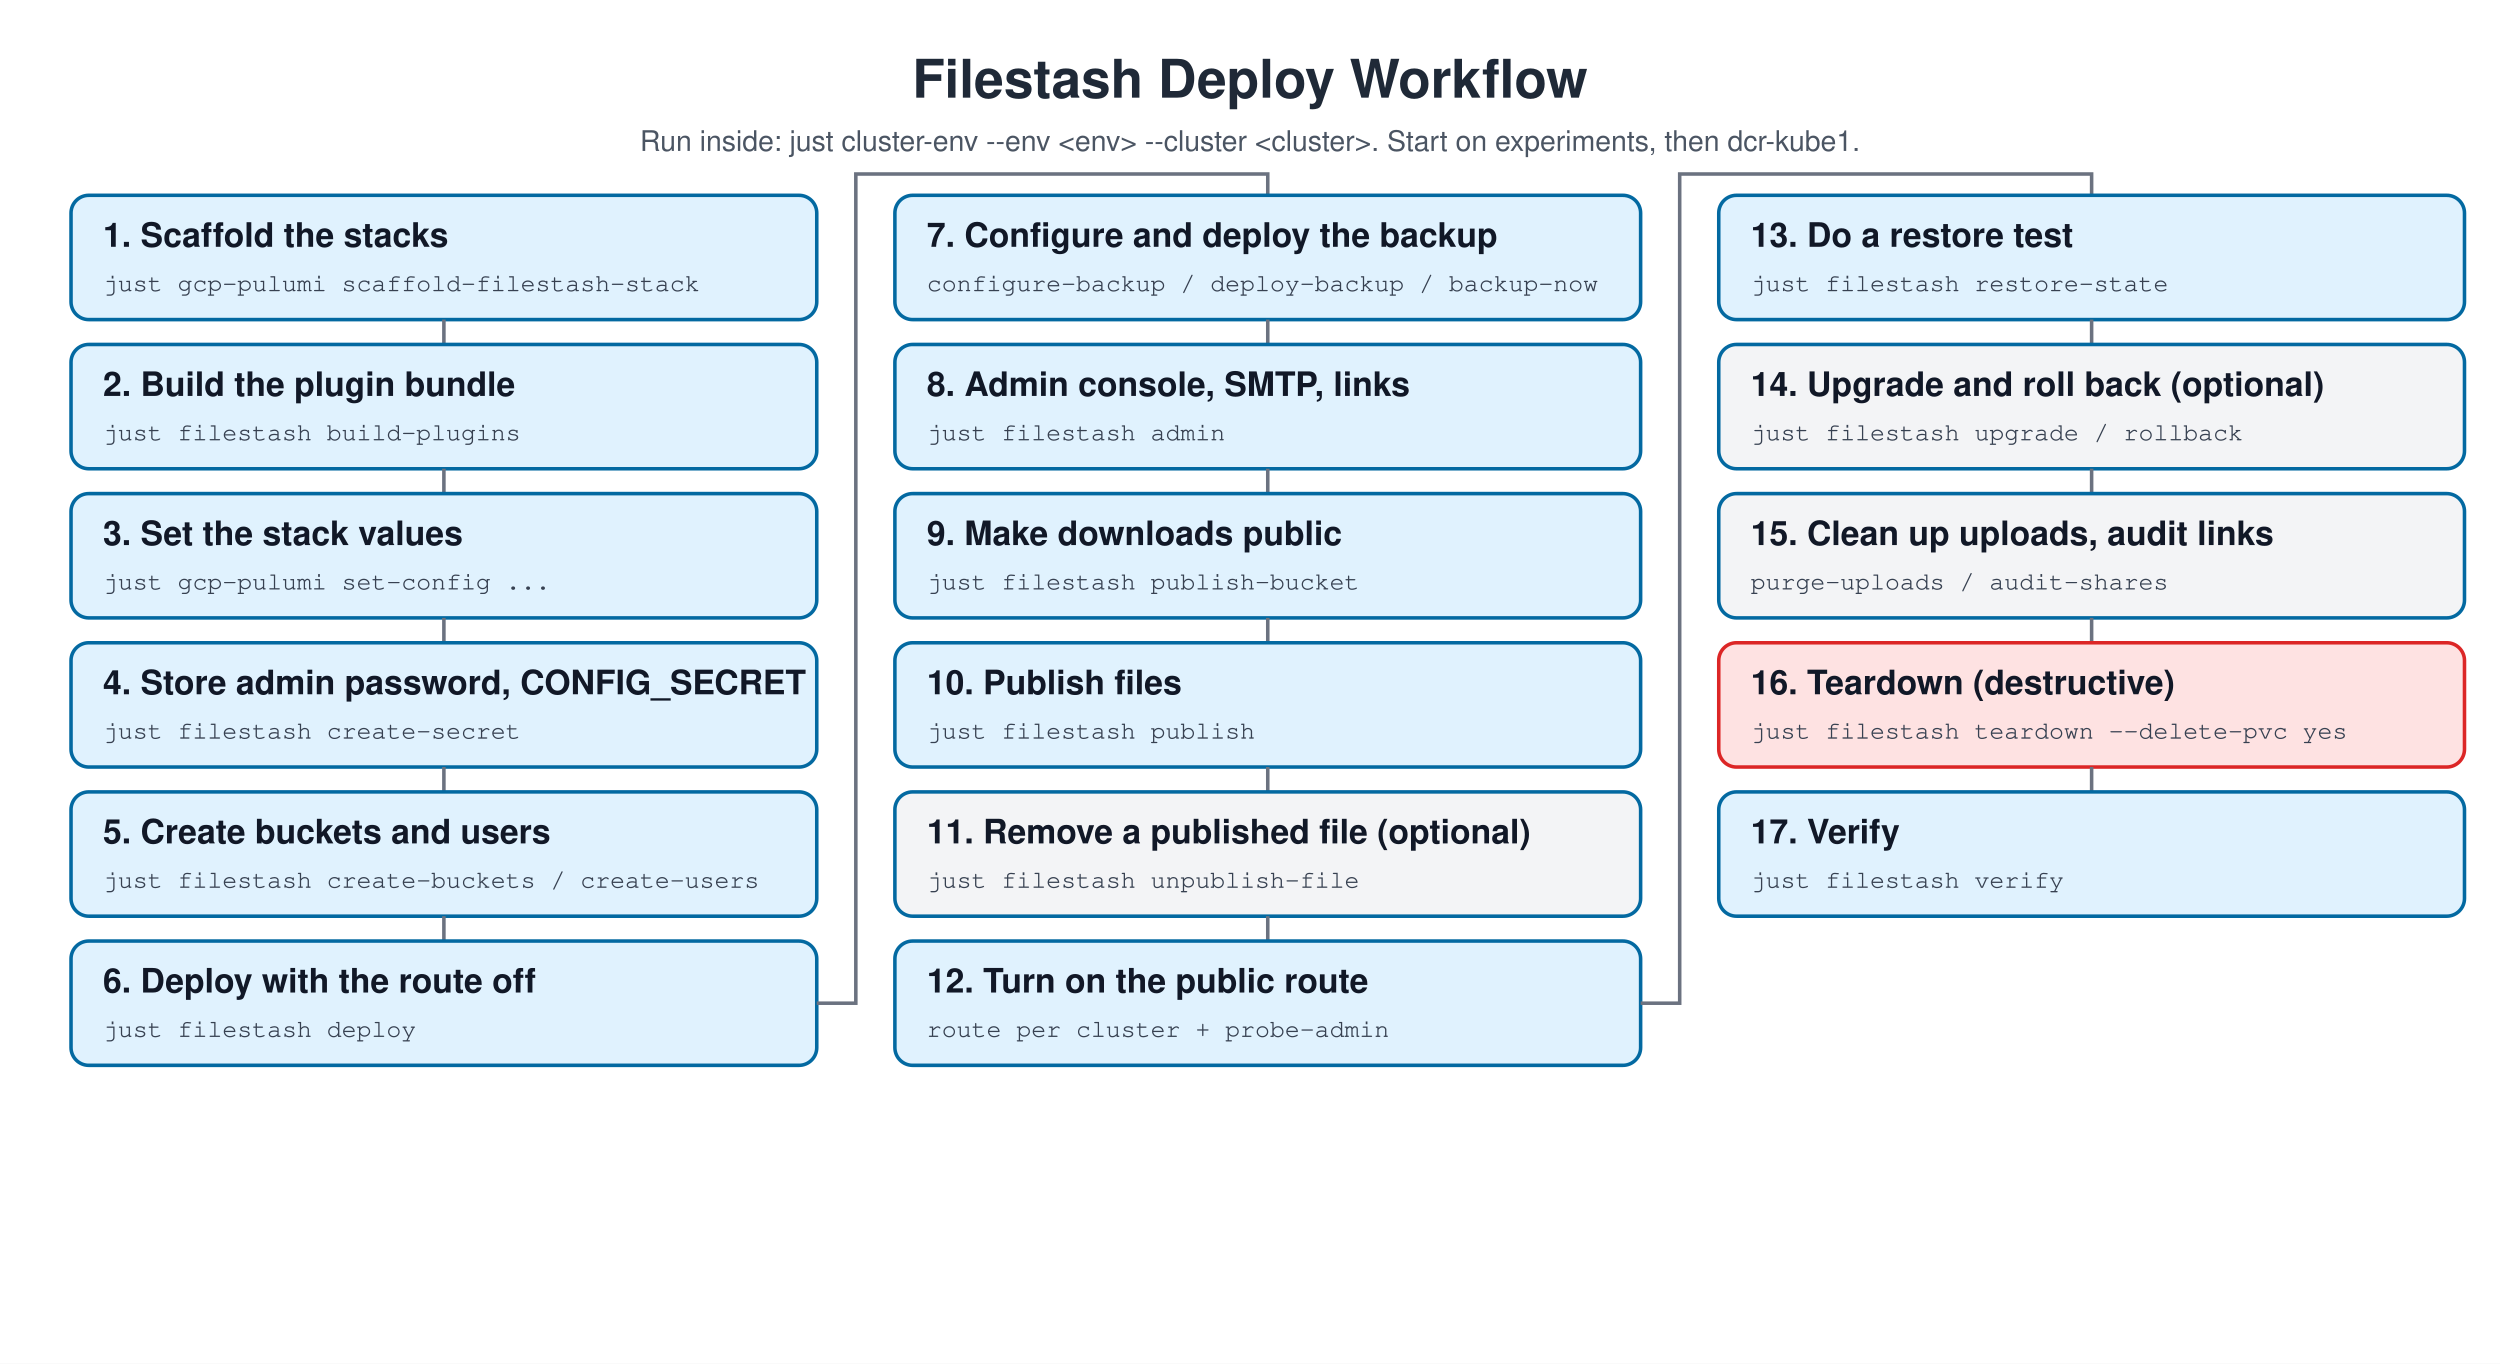
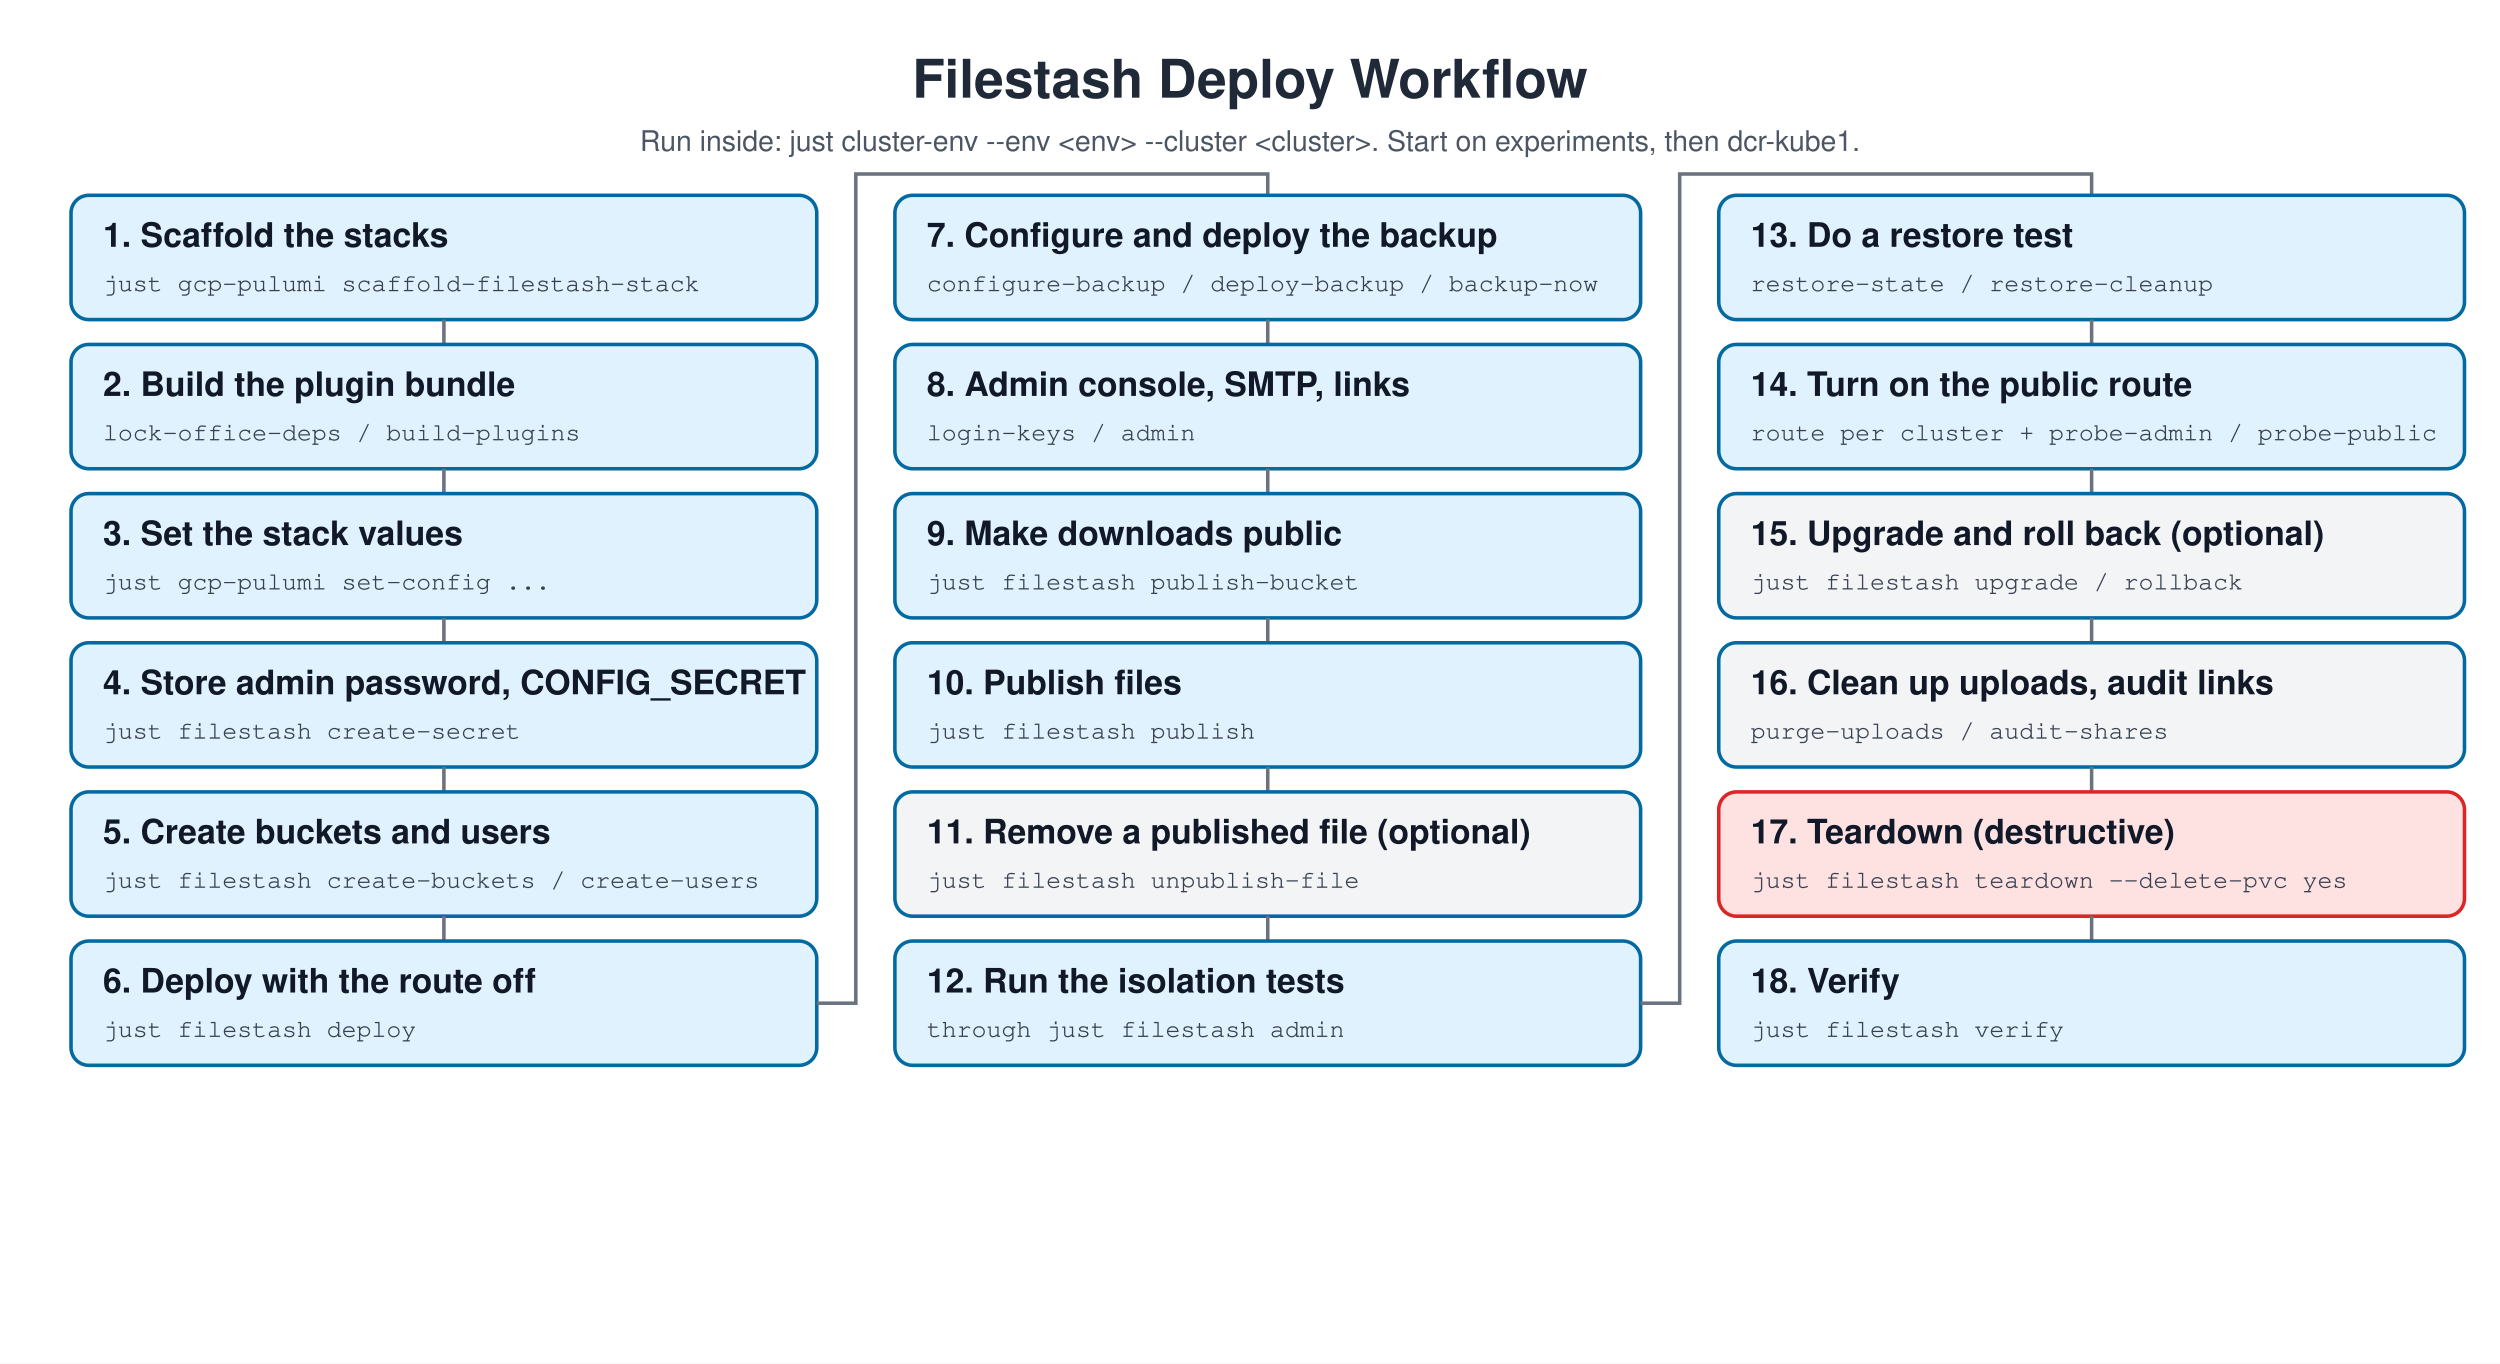
<svg xmlns="http://www.w3.org/2000/svg" width="1408" height="768" viewBox="0 0 1408 768">
  <rect width="100%" height="100%" fill="#ffffff" />
  <text x="704" y="55" font-family="Helvetica, Arial, sans-serif" font-size="30" font-weight="bold" text-anchor="middle" fill="#1f2937">Filestash Deploy Workflow</text>
  <text x="704" y="85" font-family="Helvetica, Arial, sans-serif" font-size="16" text-anchor="middle" fill="#4b5563">Run inside: just cluster-env --env &lt;env&gt; --cluster &lt;cluster&gt;. Start on experiments, then dcr-kube1.</text>
  <rect x="40" y="110" width="420" height="70" rx="10" fill="#e0f2fe" stroke="#0369a1" stroke-width="2" />
  <text x="58" y="139" font-family="Helvetica, Arial, sans-serif" font-size="19" font-weight="bold" fill="#111827">1. Scaffold the stacks</text>
  <text x="58" y="164" font-family="Menlo, Courier, monospace" font-size="14" fill="#374151">just gcp-pulumi scaffold-filestash-stack</text>
  <line x1="250.0" y1="180" x2="250.0" y2="194" stroke="#6b7280" stroke-width="2" />
  <rect x="40" y="194" width="420" height="70" rx="10" fill="#e0f2fe" stroke="#0369a1" stroke-width="2" />
  <text x="58" y="223" font-family="Helvetica, Arial, sans-serif" font-size="19" font-weight="bold" fill="#111827">2. Build the plugin bundle</text>
-   <text x="58" y="248" font-family="Menlo, Courier, monospace" font-size="14" fill="#374151">just filestash build-plugins</text>
+   <text x="58" y="248" font-family="Menlo, Courier, monospace" font-size="14" fill="#374151">lock-office-deps / build-plugins</text>
  <line x1="250.0" y1="264" x2="250.0" y2="278" stroke="#6b7280" stroke-width="2" />
  <rect x="40" y="278" width="420" height="70" rx="10" fill="#e0f2fe" stroke="#0369a1" stroke-width="2" />
  <text x="58" y="307" font-family="Helvetica, Arial, sans-serif" font-size="19" font-weight="bold" fill="#111827">3. Set the stack values</text>
  <text x="58" y="332" font-family="Menlo, Courier, monospace" font-size="14" fill="#374151">just gcp-pulumi set-config ...</text>
  <line x1="250.0" y1="348" x2="250.0" y2="362" stroke="#6b7280" stroke-width="2" />
  <rect x="40" y="362" width="420" height="70" rx="10" fill="#e0f2fe" stroke="#0369a1" stroke-width="2" />
  <text x="58" y="391" font-family="Helvetica, Arial, sans-serif" font-size="19" font-weight="bold" fill="#111827">4. Store admin password, CONFIG_SECRET</text>
  <text x="58" y="416" font-family="Menlo, Courier, monospace" font-size="14" fill="#374151">just filestash create-secret</text>
  <line x1="250.0" y1="432" x2="250.0" y2="446" stroke="#6b7280" stroke-width="2" />
  <rect x="40" y="446" width="420" height="70" rx="10" fill="#e0f2fe" stroke="#0369a1" stroke-width="2" />
  <text x="58" y="475" font-family="Helvetica, Arial, sans-serif" font-size="19" font-weight="bold" fill="#111827">5. Create buckets and users</text>
  <text x="58" y="500" font-family="Menlo, Courier, monospace" font-size="14" fill="#374151">just filestash create-buckets / create-users</text>
  <line x1="250.0" y1="516" x2="250.0" y2="530" stroke="#6b7280" stroke-width="2" />
  <rect x="40" y="530" width="420" height="70" rx="10" fill="#e0f2fe" stroke="#0369a1" stroke-width="2" />
  <text x="58" y="559" font-family="Helvetica, Arial, sans-serif" font-size="19" font-weight="bold" fill="#111827">6. Deploy with the route off</text>
  <text x="58" y="584" font-family="Menlo, Courier, monospace" font-size="14" fill="#374151">just filestash deploy</text>
  <path d="M460,565.0 L482,565.0 L482,98 L714.0,98 L714.0,110" fill="none" stroke="#6b7280" stroke-width="2" />
  <rect x="504" y="110" width="420" height="70" rx="10" fill="#e0f2fe" stroke="#0369a1" stroke-width="2" />
  <text x="522" y="139" font-family="Helvetica, Arial, sans-serif" font-size="19" font-weight="bold" fill="#111827">7. Configure and deploy the backup</text>
  <text x="522" y="164" font-family="Menlo, Courier, monospace" font-size="14" fill="#374151">configure-backup / deploy-backup / backup-now</text>
  <line x1="714.0" y1="180" x2="714.0" y2="194" stroke="#6b7280" stroke-width="2" />
  <rect x="504" y="194" width="420" height="70" rx="10" fill="#e0f2fe" stroke="#0369a1" stroke-width="2" />
  <text x="522" y="223" font-family="Helvetica, Arial, sans-serif" font-size="19" font-weight="bold" fill="#111827">8. Admin console, SMTP, links</text>
-   <text x="522" y="248" font-family="Menlo, Courier, monospace" font-size="14" fill="#374151">just filestash admin</text>
+   <text x="522" y="248" font-family="Menlo, Courier, monospace" font-size="14" fill="#374151">login-keys / admin</text>
  <line x1="714.0" y1="264" x2="714.0" y2="278" stroke="#6b7280" stroke-width="2" />
  <rect x="504" y="278" width="420" height="70" rx="10" fill="#e0f2fe" stroke="#0369a1" stroke-width="2" />
  <text x="522" y="307" font-family="Helvetica, Arial, sans-serif" font-size="19" font-weight="bold" fill="#111827">9. Make downloads public</text>
  <text x="522" y="332" font-family="Menlo, Courier, monospace" font-size="14" fill="#374151">just filestash publish-bucket</text>
  <line x1="714.0" y1="348" x2="714.0" y2="362" stroke="#6b7280" stroke-width="2" />
  <rect x="504" y="362" width="420" height="70" rx="10" fill="#e0f2fe" stroke="#0369a1" stroke-width="2" />
  <text x="522" y="391" font-family="Helvetica, Arial, sans-serif" font-size="19" font-weight="bold" fill="#111827">10. Publish files</text>
  <text x="522" y="416" font-family="Menlo, Courier, monospace" font-size="14" fill="#374151">just filestash publish</text>
  <line x1="714.0" y1="432" x2="714.0" y2="446" stroke="#6b7280" stroke-width="2" />
  <rect x="504" y="446" width="420" height="70" rx="10" fill="#f3f4f6" stroke="#0369a1" stroke-width="2" />
  <text x="522" y="475" font-family="Helvetica, Arial, sans-serif" font-size="19" font-weight="bold" fill="#111827">11. Remove a published file (optional)</text>
  <text x="522" y="500" font-family="Menlo, Courier, monospace" font-size="14" fill="#374151">just filestash unpublish-file</text>
  <line x1="714.0" y1="516" x2="714.0" y2="530" stroke="#6b7280" stroke-width="2" />
  <rect x="504" y="530" width="420" height="70" rx="10" fill="#e0f2fe" stroke="#0369a1" stroke-width="2" />
-   <text x="522" y="559" font-family="Helvetica, Arial, sans-serif" font-size="19" font-weight="bold" fill="#111827">12. Turn on the public route</text>
-   <text x="522" y="584" font-family="Menlo, Courier, monospace" font-size="14" fill="#374151">route per cluster + probe-admin</text>
+   <text x="522" y="559" font-family="Helvetica, Arial, sans-serif" font-size="19" font-weight="bold" fill="#111827">12. Run the isolation tests</text>
+   <text x="522" y="584" font-family="Menlo, Courier, monospace" font-size="14" fill="#374151">through just filestash admin</text>
  <path d="M924,565.0 L946,565.0 L946,98 L1178.0,98 L1178.0,110" fill="none" stroke="#6b7280" stroke-width="2" />
  <rect x="968" y="110" width="420" height="70" rx="10" fill="#e0f2fe" stroke="#0369a1" stroke-width="2" />
  <text x="986" y="139" font-family="Helvetica, Arial, sans-serif" font-size="19" font-weight="bold" fill="#111827">13. Do a restore test</text>
-   <text x="986" y="164" font-family="Menlo, Courier, monospace" font-size="14" fill="#374151">just filestash restore-state</text>
+   <text x="986" y="164" font-family="Menlo, Courier, monospace" font-size="14" fill="#374151">restore-state / restore-cleanup</text>
  <line x1="1178.0" y1="180" x2="1178.0" y2="194" stroke="#6b7280" stroke-width="2" />
-   <rect x="968" y="194" width="420" height="70" rx="10" fill="#f3f4f6" stroke="#0369a1" stroke-width="2" />
-   <text x="986" y="223" font-family="Helvetica, Arial, sans-serif" font-size="19" font-weight="bold" fill="#111827">14. Upgrade and roll back (optional)</text>
-   <text x="986" y="248" font-family="Menlo, Courier, monospace" font-size="14" fill="#374151">just filestash upgrade / rollback</text>
+   <rect x="968" y="194" width="420" height="70" rx="10" fill="#e0f2fe" stroke="#0369a1" stroke-width="2" />
+   <text x="986" y="223" font-family="Helvetica, Arial, sans-serif" font-size="19" font-weight="bold" fill="#111827">14. Turn on the public route</text>
+   <text x="986" y="248" font-family="Menlo, Courier, monospace" font-size="14" fill="#374151">route per cluster + probe-admin / probe-public</text>
  <line x1="1178.0" y1="264" x2="1178.0" y2="278" stroke="#6b7280" stroke-width="2" />
  <rect x="968" y="278" width="420" height="70" rx="10" fill="#f3f4f6" stroke="#0369a1" stroke-width="2" />
-   <text x="986" y="307" font-family="Helvetica, Arial, sans-serif" font-size="19" font-weight="bold" fill="#111827">15. Clean up uploads, audit links</text>
-   <text x="986" y="332" font-family="Menlo, Courier, monospace" font-size="14" fill="#374151">purge-uploads / audit-shares</text>
+   <text x="986" y="307" font-family="Helvetica, Arial, sans-serif" font-size="19" font-weight="bold" fill="#111827">15. Upgrade and roll back (optional)</text>
+   <text x="986" y="332" font-family="Menlo, Courier, monospace" font-size="14" fill="#374151">just filestash upgrade / rollback</text>
  <line x1="1178.0" y1="348" x2="1178.0" y2="362" stroke="#6b7280" stroke-width="2" />
-   <rect x="968" y="362" width="420" height="70" rx="10" fill="#fee2e2" stroke="#dc2626" stroke-width="2" />
-   <text x="986" y="391" font-family="Helvetica, Arial, sans-serif" font-size="19" font-weight="bold" fill="#111827">16. Teardown (destructive)</text>
-   <text x="986" y="416" font-family="Menlo, Courier, monospace" font-size="14" fill="#374151">just filestash teardown --delete-pvc yes</text>
+   <rect x="968" y="362" width="420" height="70" rx="10" fill="#f3f4f6" stroke="#0369a1" stroke-width="2" />
+   <text x="986" y="391" font-family="Helvetica, Arial, sans-serif" font-size="19" font-weight="bold" fill="#111827">16. Clean up uploads, audit links</text>
+   <text x="986" y="416" font-family="Menlo, Courier, monospace" font-size="14" fill="#374151">purge-uploads / audit-shares</text>
  <line x1="1178.0" y1="432" x2="1178.0" y2="446" stroke="#6b7280" stroke-width="2" />
-   <rect x="968" y="446" width="420" height="70" rx="10" fill="#e0f2fe" stroke="#0369a1" stroke-width="2" />
-   <text x="986" y="475" font-family="Helvetica, Arial, sans-serif" font-size="19" font-weight="bold" fill="#111827">17. Verify</text>
-   <text x="986" y="500" font-family="Menlo, Courier, monospace" font-size="14" fill="#374151">just filestash verify</text>
+   <rect x="968" y="446" width="420" height="70" rx="10" fill="#fee2e2" stroke="#dc2626" stroke-width="2" />
+   <text x="986" y="475" font-family="Helvetica, Arial, sans-serif" font-size="19" font-weight="bold" fill="#111827">17. Teardown (destructive)</text>
+   <text x="986" y="500" font-family="Menlo, Courier, monospace" font-size="14" fill="#374151">just filestash teardown --delete-pvc yes</text>
+   <line x1="1178.0" y1="516" x2="1178.0" y2="530" stroke="#6b7280" stroke-width="2" />
+   <rect x="968" y="530" width="420" height="70" rx="10" fill="#e0f2fe" stroke="#0369a1" stroke-width="2" />
+   <text x="986" y="559" font-family="Helvetica, Arial, sans-serif" font-size="19" font-weight="bold" fill="#111827">18. Verify</text>
+   <text x="986" y="584" font-family="Menlo, Courier, monospace" font-size="14" fill="#374151">just filestash verify</text>
</svg>
